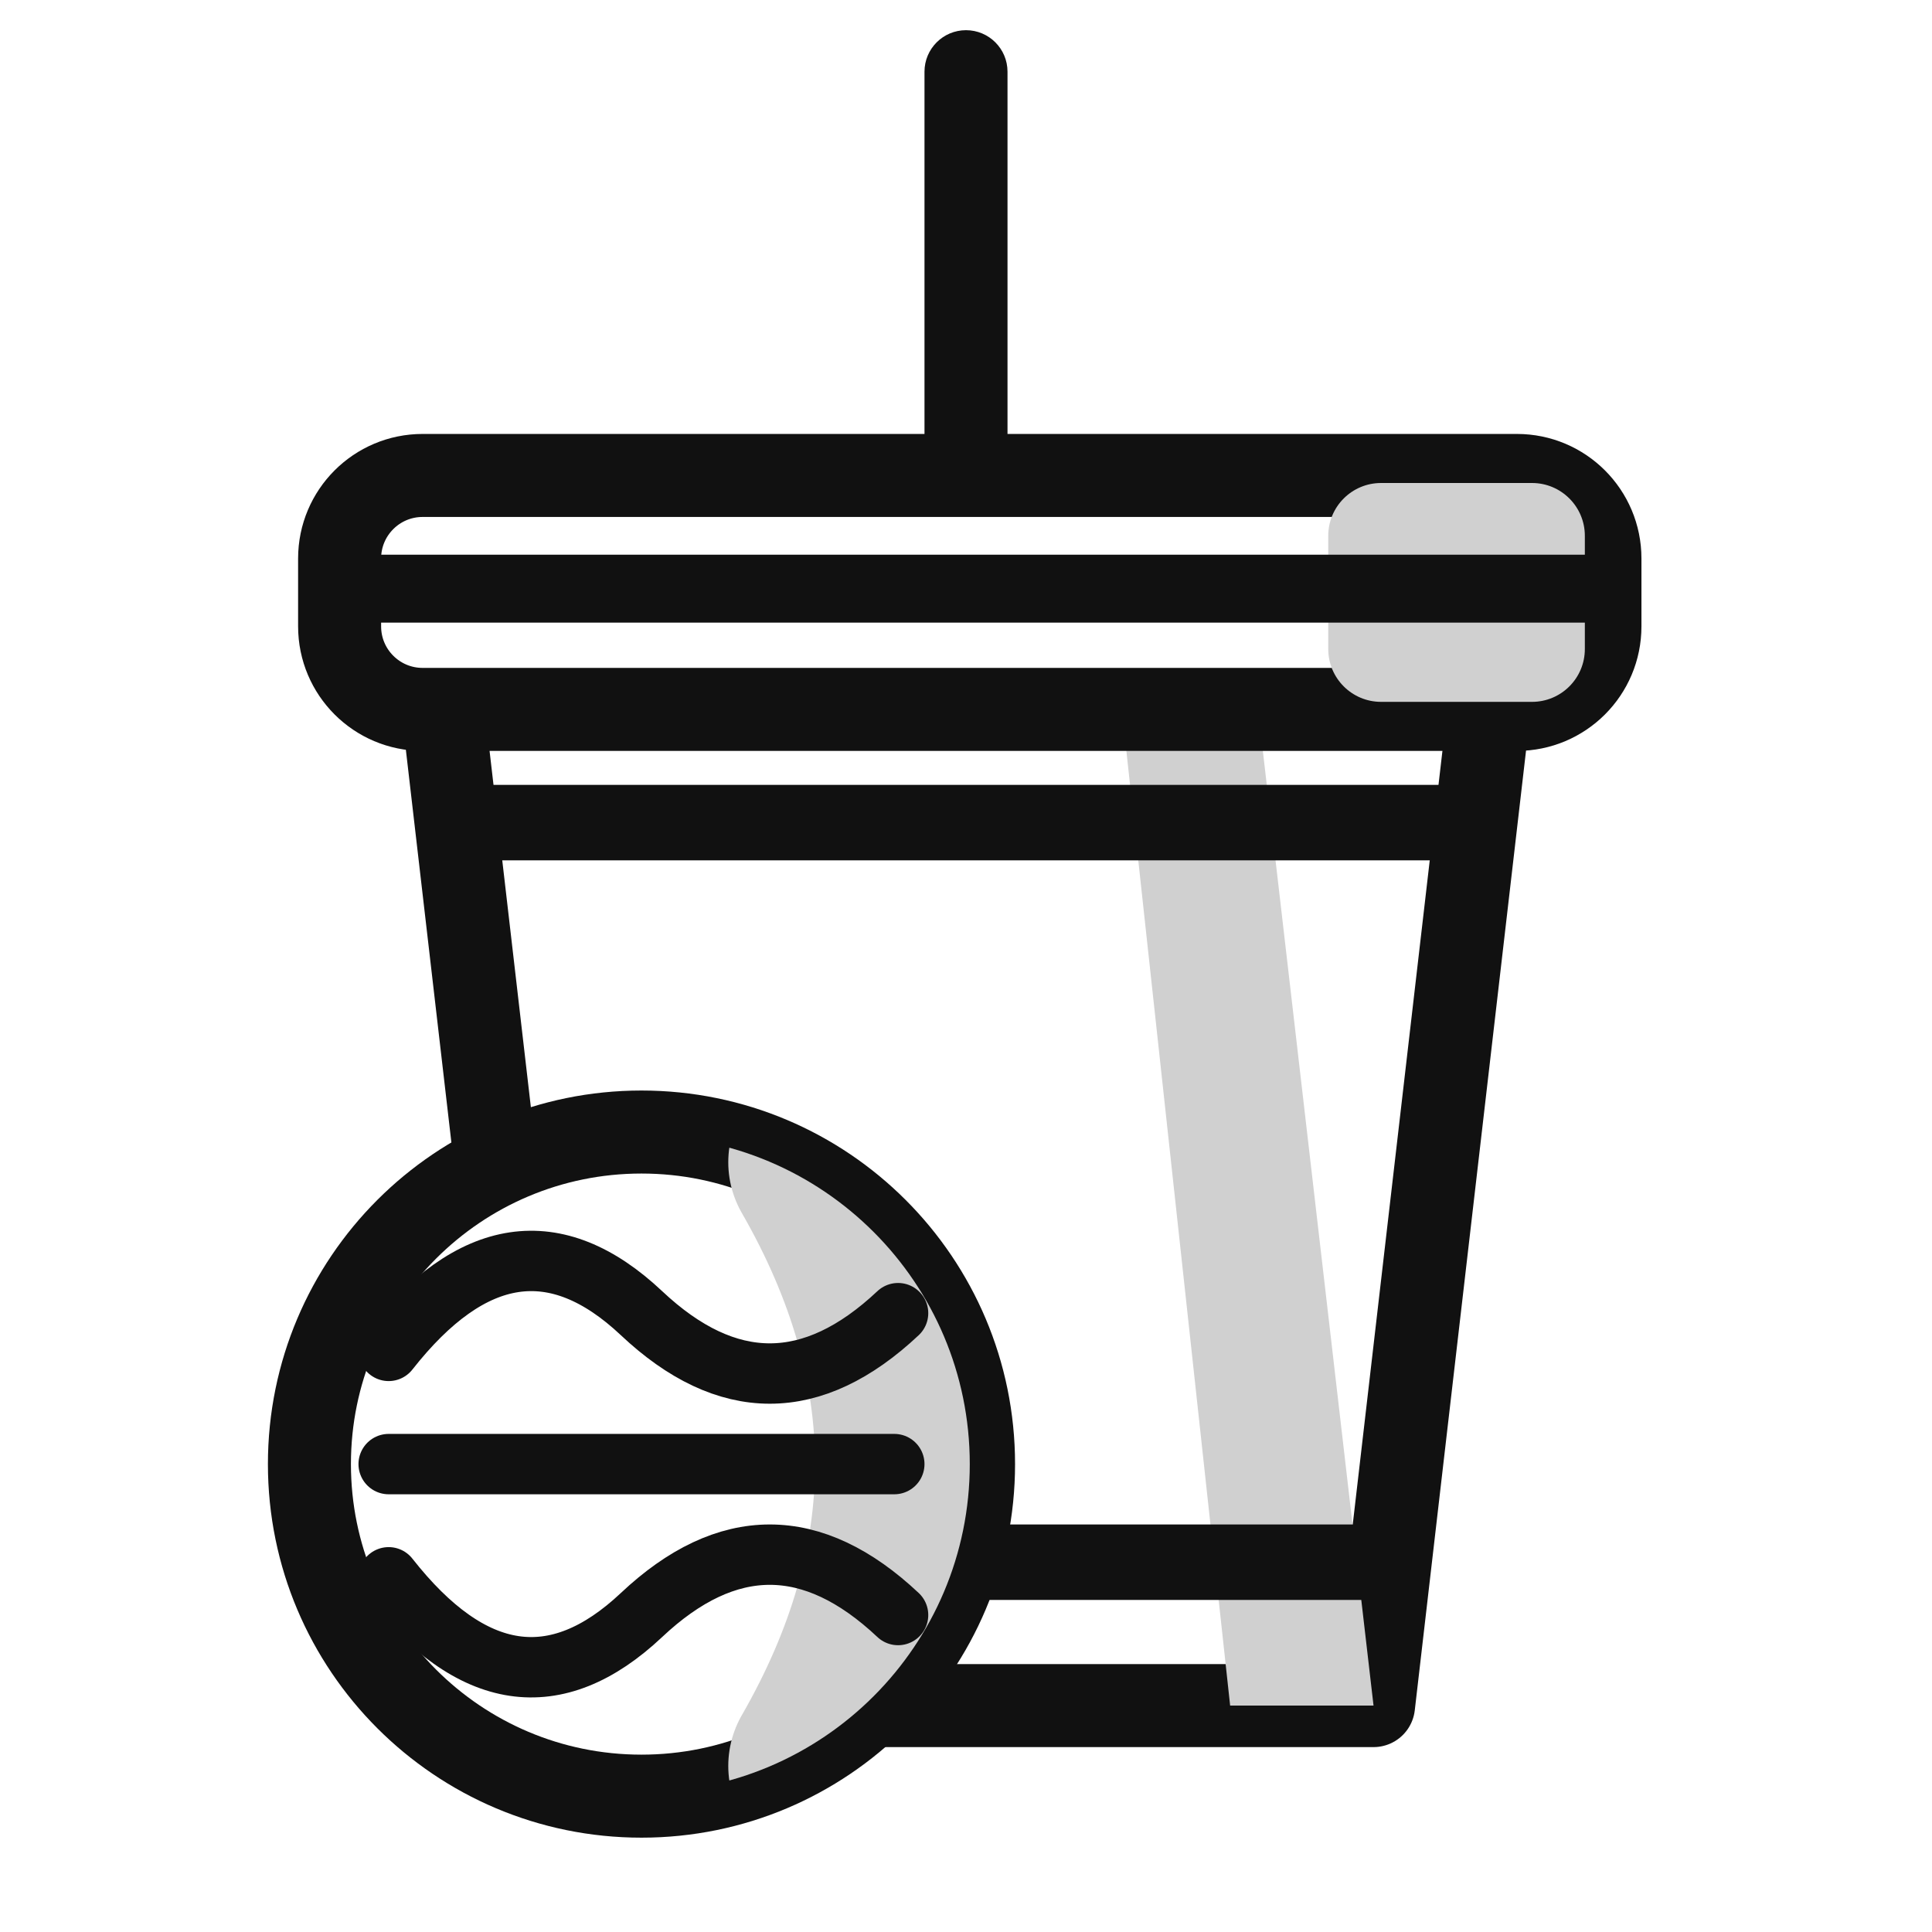
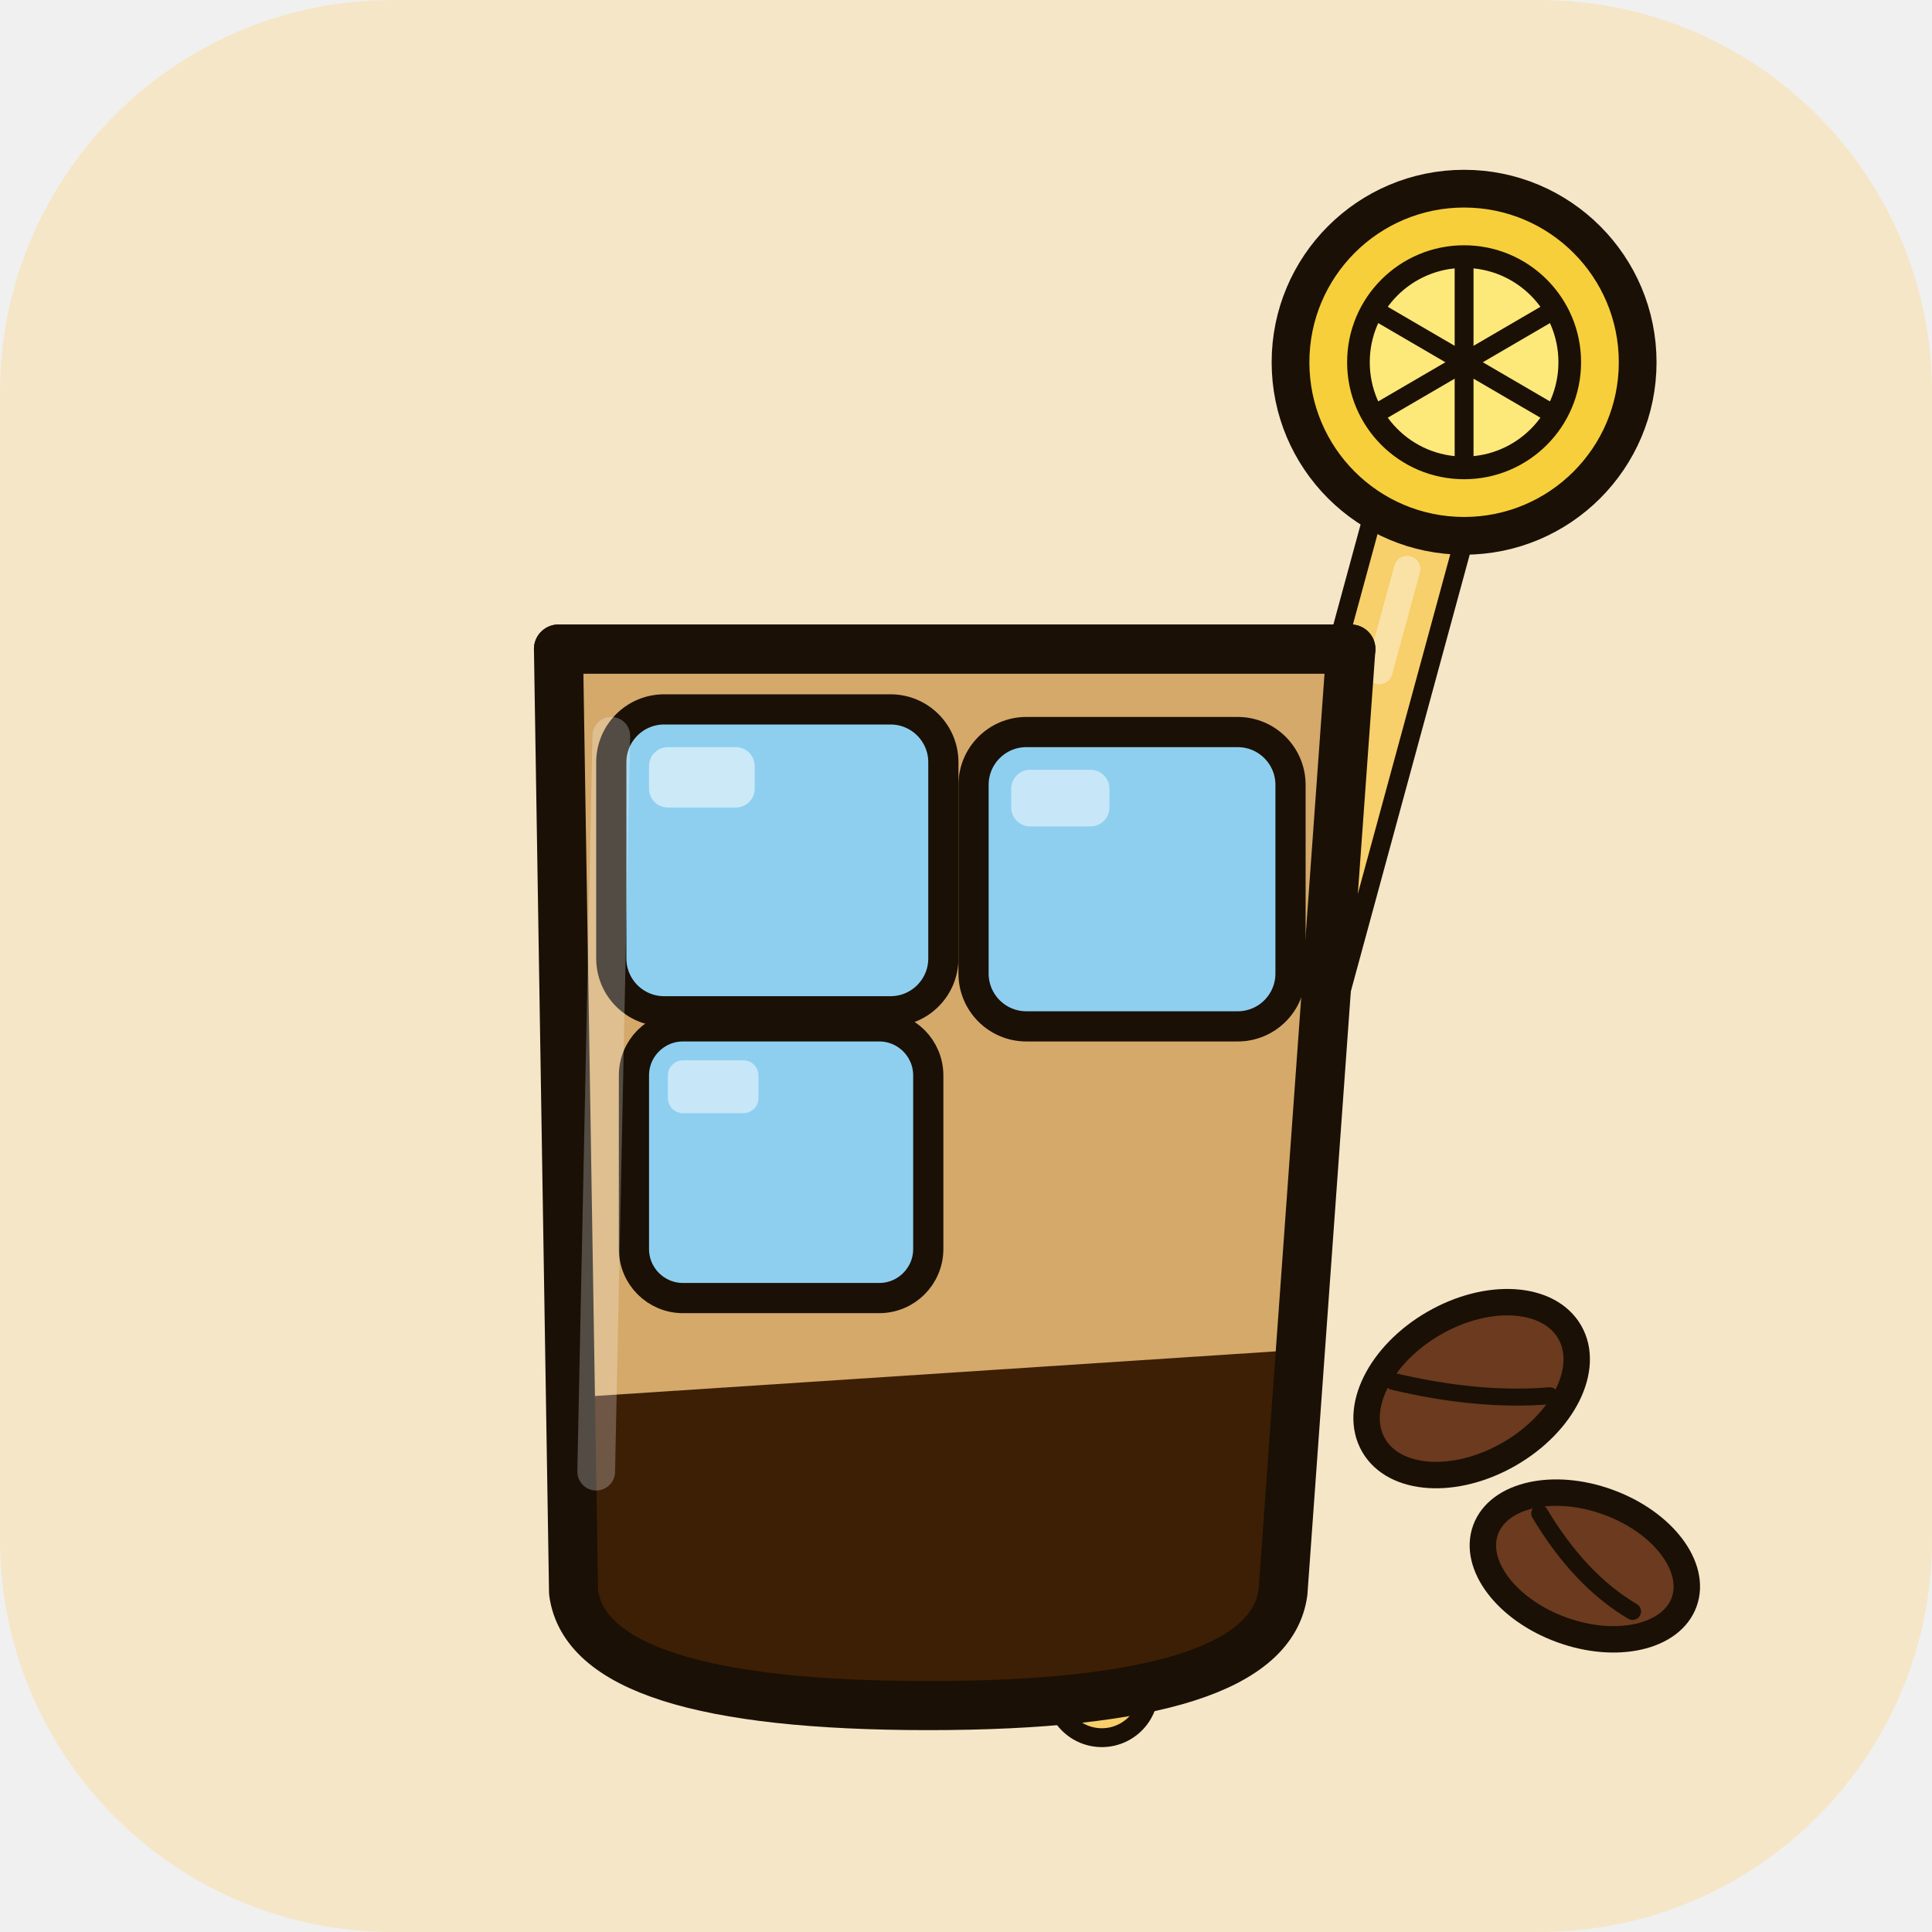
- <svg xmlns="http://www.w3.org/2000/svg" viewBox="0 0 512 512" fill="none">
-   <defs>
-     <clipPath id="lidClip">
-       <rect x="90" y="126" width="334" height="62" rx="22" />
-     </clipPath>
-     <clipPath id="cupClip">
-       <path d="M116 176 L396 176 L364 452 L148 452 Z" />
-     </clipPath>
-     <clipPath id="beanClip">
-       <circle cx="170" cy="388" r="87" />
-     </clipPath>
-   </defs>
-   <rect width="512" height="512" fill="#ffffff" />
-   <rect x="245" y="8" width="22" height="136" rx="11" fill="#111111" />
-   <path d="M116 176 L396 176 L364 452 L148 452 Z" fill="#ffffff" stroke="#111111" stroke-width="22" stroke-linejoin="round" />
-   <path d="M332 176 L364 452 L326 452 L296 176 Z" fill="#d0d0d0" clip-path="url(#cupClip)" />
-   <line x1="116" y1="218" x2="396" y2="218" stroke="#111111" stroke-width="20" />
-   <line x1="148" y1="414" x2="364" y2="414" stroke="#111111" stroke-width="20" />
-   <rect x="90" y="126" width="334" height="62" rx="22" fill="#ffffff" stroke="#111111" stroke-width="22" stroke-linejoin="round" />
-   <rect x="352" y="128" width="68" height="58" rx="14" fill="#d0d0d0" clip-path="url(#lidClip)" />
-   <line x1="90" y1="156" x2="424" y2="156" stroke="#111111" stroke-width="18" />
-   <circle cx="170" cy="388" r="88" fill="#ffffff" stroke="#111111" stroke-width="22" />
-   <path d="M220 308 Q266 388 220 468" stroke="#d0d0d0" stroke-width="54" fill="none" stroke-linecap="round" clip-path="url(#beanClip)" />
-   <path d="M103 358 Q136 316 170 348 Q204 380 238 348" stroke="#111111" stroke-width="16" fill="none" stroke-linecap="round" />
-   <line x1="103" y1="388" x2="237" y2="388" stroke="#111111" stroke-width="16" stroke-linecap="round" />
-   <path d="M103 418 Q136 460 170 428 Q204 396 238 428" stroke="#111111" stroke-width="16" fill="none" stroke-linecap="round" />
+ <svg xmlns="http://www.w3.org/2000/svg" viewBox="0 0 512 512">
+   <rect width="512" height="512" rx="104" fill="#f5e6c8" />
+   <line x1="292" y1="448" x2="390" y2="88" stroke="#1a1005" stroke-width="30" stroke-linecap="round" />
+   <line x1="292" y1="448" x2="390" y2="88" stroke="#f7cf6b" stroke-width="20" stroke-linecap="round" />
+   <line x1="292" y1="448" x2="390" y2="88" stroke="rgba(255,255,255,0.4)" stroke-width="7" stroke-linecap="round" stroke-dasharray="28 28" stroke-dashoffset="0" />
+   <path d="M 148 172 L 358 172 L 340 422 Q 336 452 246 452 Q 156 452 152 422 Z" fill="#d4a96a" />
+   <path d="M 157 370 L 340 358 L 340 422 Q 336 452 246 452 Q 156 452 152 422 L 157 370 Z" fill="#3d1f05" />
+   <rect x="162" y="188" width="88" height="80" rx="14" fill="#8ecff0" stroke="#1a1005" stroke-width="8" />
+   <rect x="172" y="198" width="28" height="16" rx="5" fill="rgba(255,255,255,0.55)" />
+   <rect x="258" y="194" width="84" height="78" rx="14" fill="#8ecff0" stroke="#1a1005" stroke-width="8" />
+   <rect x="268" y="204" width="26" height="15" rx="5" fill="rgba(255,255,255,0.5)" />
+   <rect x="168" y="272" width="78" height="72" rx="13" fill="#8ecff0" stroke="#1a1005" stroke-width="8" />
+   <rect x="177" y="281" width="24" height="14" rx="4" fill="rgba(255,255,255,0.5)" />
+   <path d="M 148 172 L 358 172 L 340 422 Q 336 452 246 452 Q 156 452 152 422 Z" fill="none" stroke="#1a1005" stroke-width="13" stroke-linejoin="round" />
+   <line x1="148" y1="172" x2="358" y2="172" stroke="#1a1005" stroke-width="13" stroke-linecap="round" />
+   <path d="M 162 195 L 158 390" stroke="rgba(255,255,255,0.25)" stroke-width="10" stroke-linecap="round" />
+   <circle cx="388" cy="96" r="46" fill="#f7cf3a" stroke="#1a1005" stroke-width="10" />
+   <circle cx="388" cy="96" r="28" fill="#fde97a" stroke="#1a1005" stroke-width="6" />
+   <line x1="388" y1="68" x2="388" y2="124" stroke="#1a1005" stroke-width="5" />
+   <line x1="364" y1="82" x2="412" y2="110" stroke="#1a1005" stroke-width="5" />
+   <line x1="364" y1="110" x2="412" y2="82" stroke="#1a1005" stroke-width="5" />
+   <ellipse cx="390" cy="368" rx="30" ry="20" fill="#6b3a1f" stroke="#1a1005" stroke-width="7" transform="rotate(-30 390 368)" />
+   <path d="M 373 356 Q 390 372 407 380" fill="none" stroke="#1a1005" stroke-width="4.5" stroke-linecap="round" transform="rotate(-30 390 368)" />
+   <ellipse cx="420" cy="415" rx="28" ry="18" fill="#6b3a1f" stroke="#1a1005" stroke-width="7" transform="rotate(20 420 415)" />
+   <path d="M 404 406 Q 420 419 436 422" fill="none" stroke="#1a1005" stroke-width="4.5" stroke-linecap="round" transform="rotate(20 420 415)" />
</svg>
